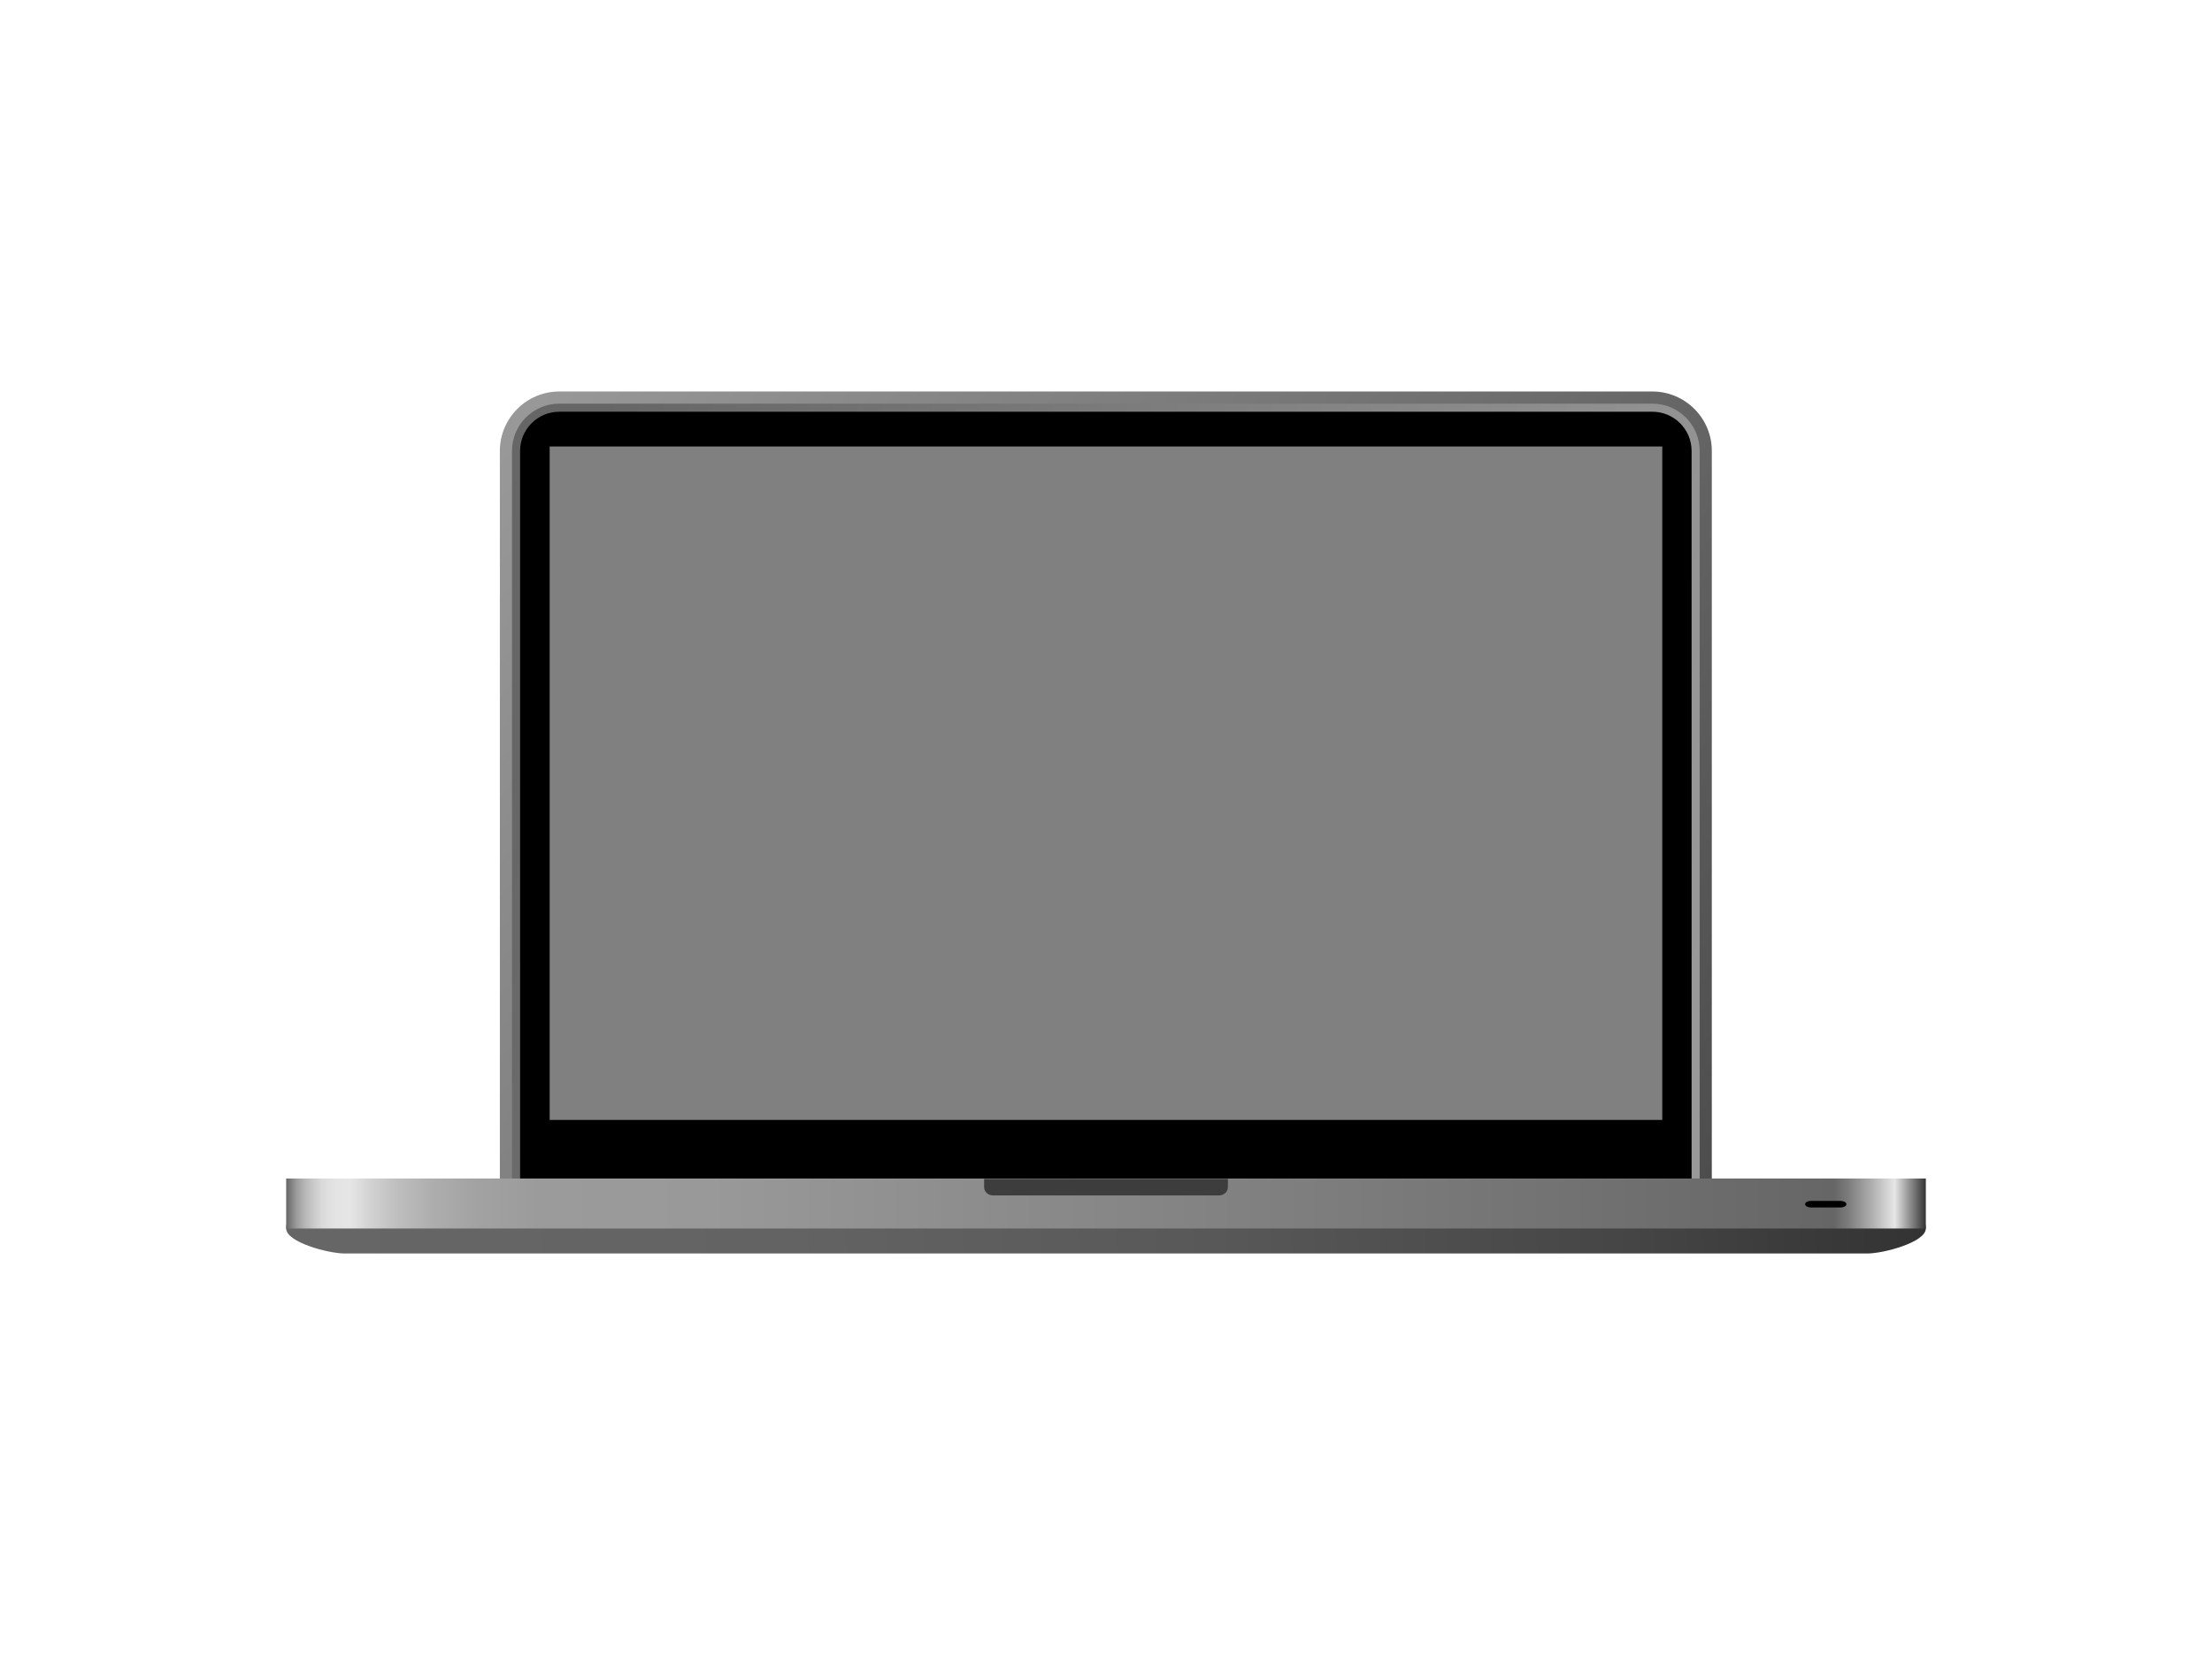
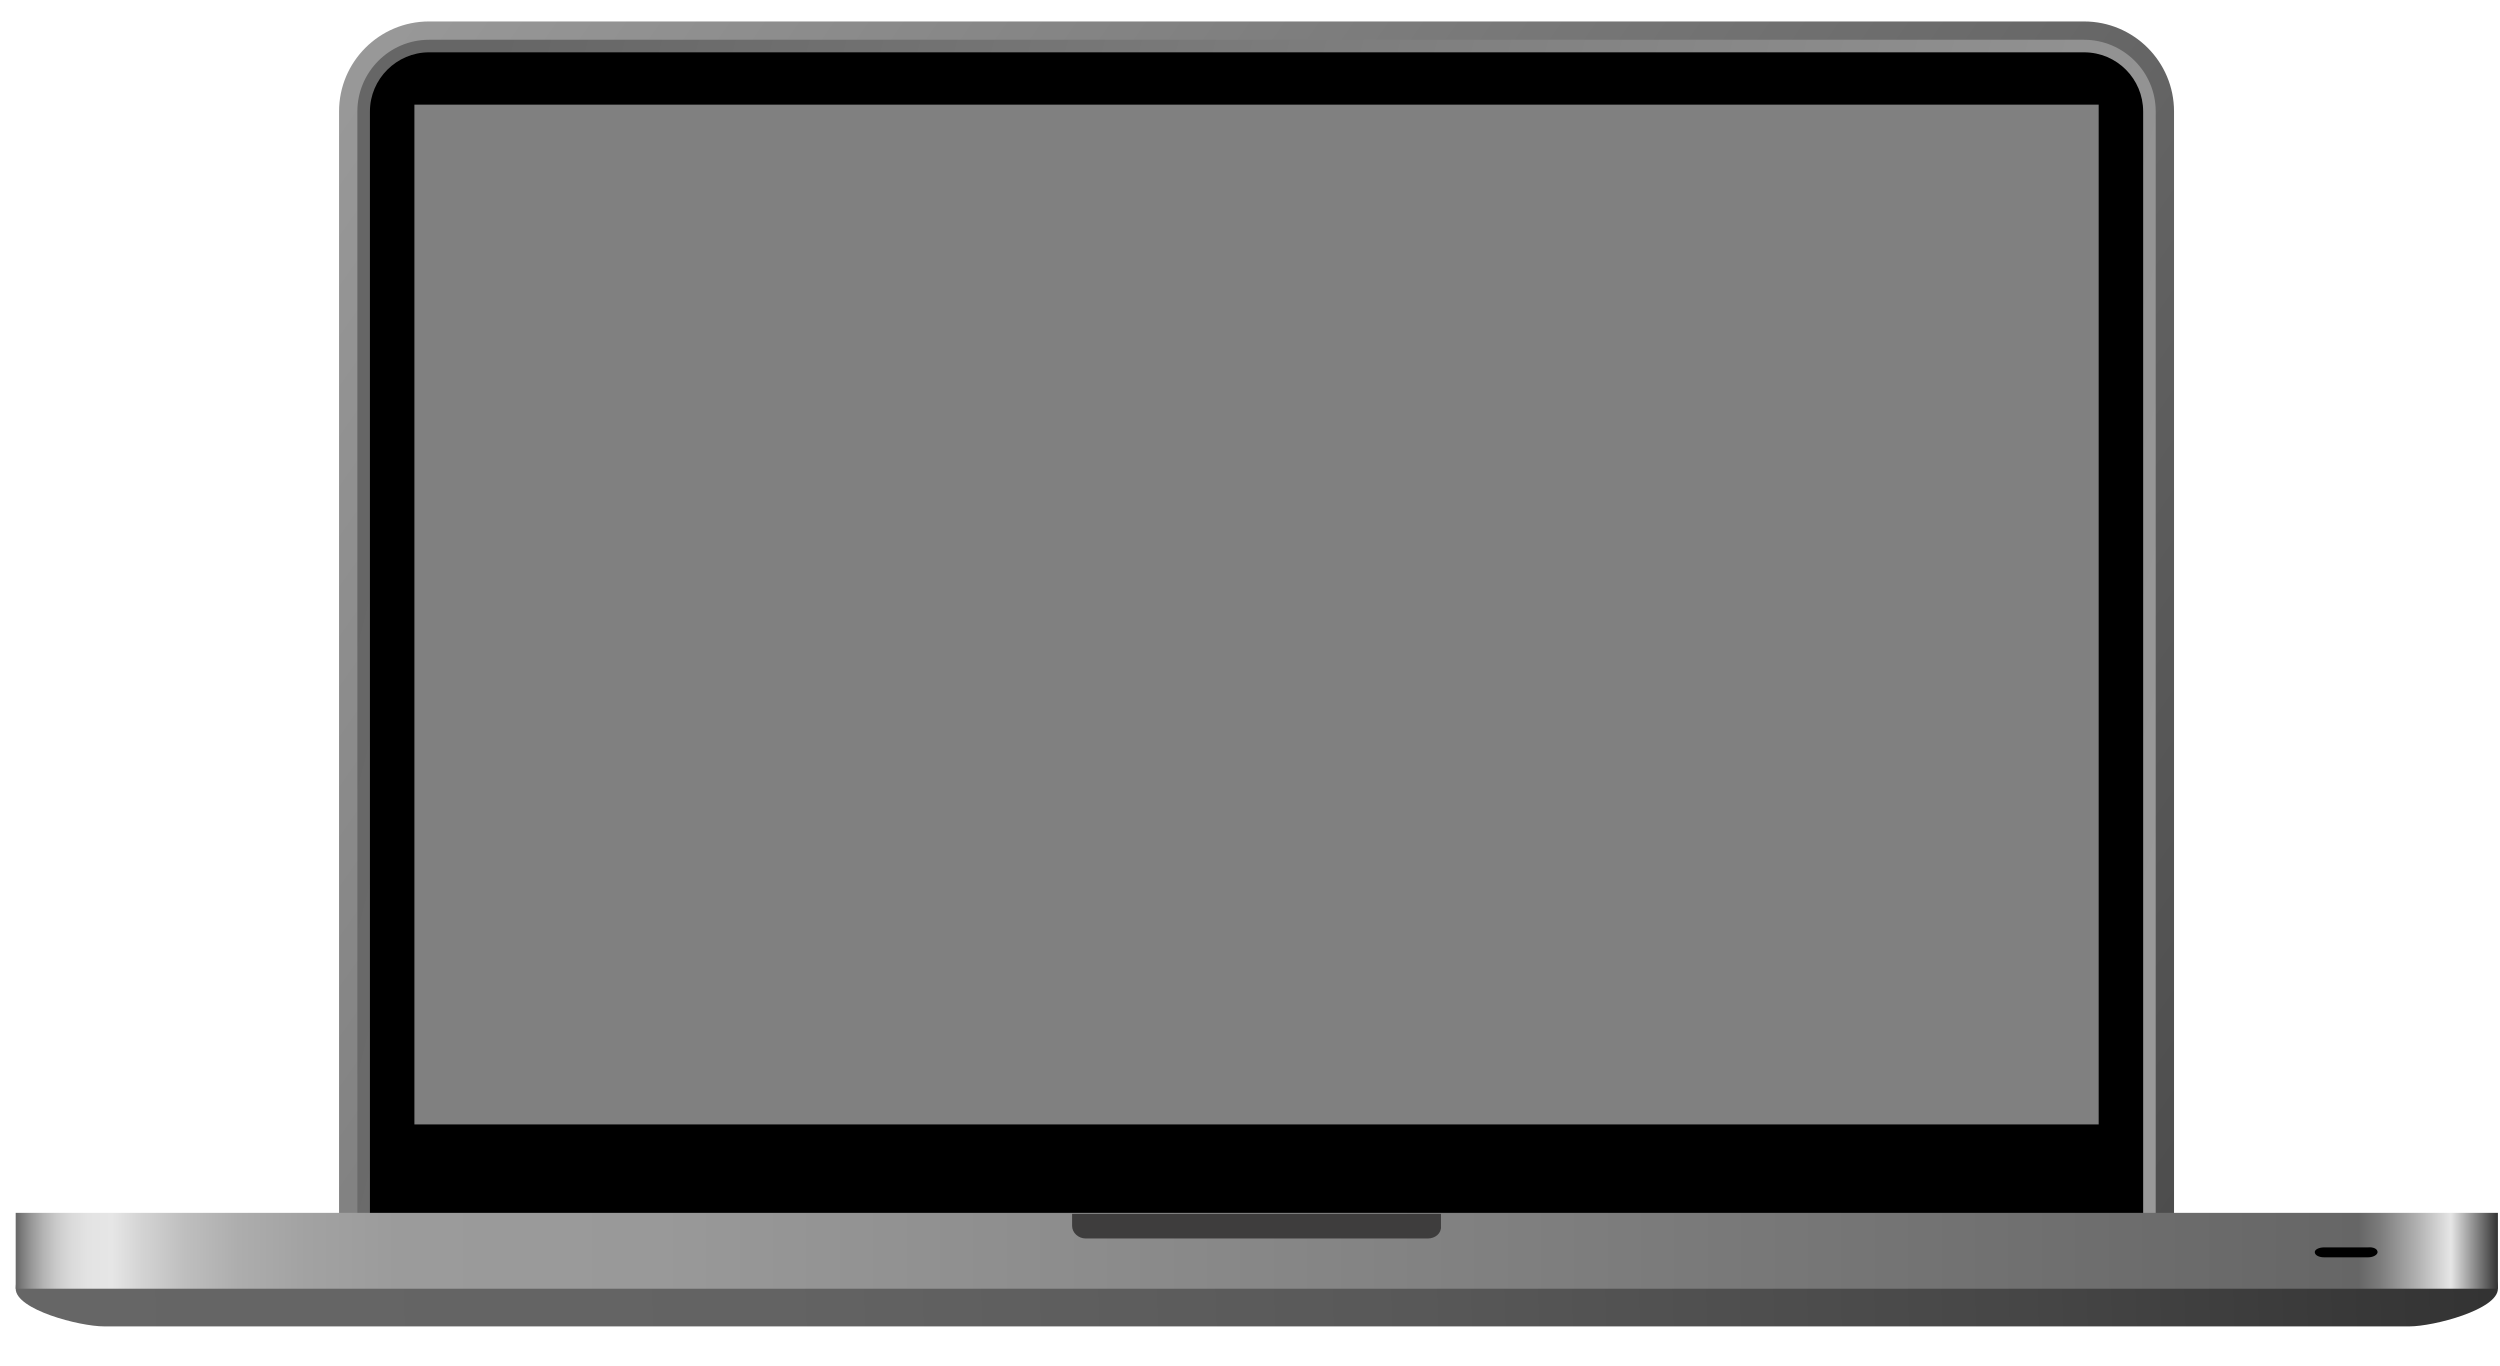
- <svg xmlns="http://www.w3.org/2000/svg" id="Layer_1" version="1.1" xml:space="preserve" viewBox="0 0 640 480" enable-background="new 0 0 640 480" y="0px" x="0px">
-   <linearGradient id="SVGID_1_" y2="352.25" gradientUnits="userSpaceOnUse" y1="116.71" x2="487.74" x1="147.44">
-     <stop stop-color="#999" offset="0" />
-     <stop stop-color="#4D4D4D" offset="1" />
+ <svg xmlns="http://www.w3.org/2000/svg" version="1.1" id="Layer_1" x="0px" y="0px" viewBox="0 0 477.8 260.9" style="enable-background:new 0 0 477.8 260.9;" xml:space="preserve">
+   <style type="text/css">
+ 	.st0{fill:url(#SVGID_1_);}
+ 	.st1{fill:url(#SVGID_00000145747408690859512470000001522250631930970298_);}
+ 	.st2{fill:url(#SVGID_00000078761397851083836010000002681416430099493805_);}
+ 	.st3{fill:url(#SVGID_00000093876181080851769530000001887688910814962860_);}
+ 	.st4{fill:#808080;}
+ 	.st5{fill:#3E3D3D;}
+ </style>
+   <linearGradient id="SVGID_1_" gradientUnits="userSpaceOnUse" x1="67.648" y1="256.156" x2="407.948" y2="20.616" gradientTransform="matrix(1 0 0 -1 0 263.726)">
+     <stop offset="0" style="stop-color:#999999" />
+     <stop offset="1" style="stop-color:#4D4D4D" />
  </linearGradient>
-   <path d="m161.82 352.71c-9.48 0-17.193 3.345-17.193-6.135v-216.11c0-9.48 7.713-17.191 17.193-17.191h316.27c9.479 0 17.19 7.711 17.19 17.191v216.11c0 9.48-7.711 6.135-17.19 6.135h-316.27z" fill="url(#SVGID_1_)" />
-   <linearGradient id="SVGID_2_" y2="195.63" gradientUnits="userSpaceOnUse" y1="282.9" x2="154.16" x1="491.5">
-     <stop stop-color="#999" offset="0" />
-     <stop stop-color="#666" offset="1" />
+   <path class="st0" d="M82,243.6c-9.5,0-17.2,3.3-17.2-6.1V21.3c0-9.5,7.7-17.2,17.2-17.2h316.3c9.5,0,17.2,7.7,17.2,17.2v216.1  c0,9.5-7.7,6.1-17.2,6.1H82z" />
+   <linearGradient id="SVGID_00000018956259732002174250000004887598462055071104_" gradientUnits="userSpaceOnUse" x1="411.705" y1="89.96" x2="74.365" y2="177.23" gradientTransform="matrix(1 0 0 -1 0 263.726)">
+     <stop offset="0" style="stop-color:#999999" />
+     <stop offset="1" style="stop-color:#666666" />
  </linearGradient>
-   <path d="m161.82 360.26c-7.545 0-13.682-6.137-13.682-13.681v-216.11c0-7.544 6.137-13.681 13.682-13.681h316.27c7.544 0 13.679 6.137 13.679 13.681v216.11c0 7.544-6.136 13.681-13.679 13.681h-316.27z" fill="url(#SVGID_2_)" />
-   <path d="m489.43 346.58c0 6.264-5.077 11.34-11.339 11.34h-316.27c-6.264 0-11.342-5.077-11.342-11.34v-216.11c0-6.264 5.078-11.341 11.342-11.341h316.27c6.262 0 11.339 5.077 11.339 11.341v216.11z" />
-   <linearGradient id="SVGID_3_" y2="347.67" gradientUnits="userSpaceOnUse" y1="362.89" x2="555.44" x1="85.97">
-     <stop stop-color="#666" offset="0" />
-     <stop stop-color="#636363" offset=".303" />
-     <stop stop-color="#585858" offset=".565" />
-     <stop stop-color="#464646" offset=".811" />
-     <stop stop-color="#333" offset="1" />
+   <path style="fill:url(#SVGID_00000018956259732002174250000004887598462055071104_);" d="M82,251.1c-7.5,0-13.7-6.1-13.7-13.7V21.3  c0-7.5,6.1-13.7,13.7-13.7h316.3c7.5,0,13.7,6.1,13.7,13.7v216.1c0,7.5-6.1,13.7-13.7,13.7H82z" />
+   <path d="M409.6,237.4c0,6.3-5.1,11.3-11.3,11.3H82c-6.3,0-11.3-5.1-11.3-11.3V21.3C70.7,15.1,75.8,10,82,10h316.3  c6.3,0,11.3,5.1,11.3,11.3V237.4z" />
+   <linearGradient id="SVGID_00000169557699230057634910000004254902410574461108_" gradientUnits="userSpaceOnUse" x1="6.176" y1="9.97" x2="475.646" y2="25.19" gradientTransform="matrix(1 0 0 -1 0 263.726)">
+     <stop offset="0" style="stop-color:#666666" />
+     <stop offset="0.303" style="stop-color:#636363" />
+     <stop offset="0.565" style="stop-color:#585858" />
+     <stop offset="0.811" style="stop-color:#464646" />
+     <stop offset="1" style="stop-color:#333333" />
  </linearGradient>
-   <path d="m557.2 355.44c0 3.996-12.265 7.234-16.943 7.234h-440.52c-4.679 0-16.943-3.238-16.943-7.234 0-3.992 3.792-7.228 8.471-7.228h457.46c4.68 0 8.47 3.24 8.47 7.23z" fill="url(#SVGID_3_)" />
-   <linearGradient id="SVGID_4_" y2="348.21" gradientUnits="userSpaceOnUse" y1="348.21" x2="557.2" x1="82.8">
-     <stop stop-color="#666" offset="0" />
-     <stop stop-color="#777" offset=".002" />
-     <stop stop-color="#999" offset=".006" />
-     <stop stop-color="#B5B5B5" offset=".011" />
-     <stop stop-color="#CBCBCB" offset=".017" />
-     <stop stop-color="#DADADA" offset=".022" />
-     <stop stop-color="#E3E3E3" offset=".029" />
-     <stop stop-color="#E6E6E6" offset=".039" />
-     <stop stop-color="#D4D4D4" offset=".05" />
-     <stop stop-color="#BEBEBE" offset=".068" />
-     <stop stop-color="#ADADAD" offset=".09" />
-     <stop stop-color="#A2A2A2" offset=".117" />
-     <stop stop-color="#9B9B9B" offset=".154" />
-     <stop stop-color="#999" offset=".258" />
-     <stop stop-color="#666" offset=".944" />
-     <stop stop-color="#7A7A7A" offset=".952" />
-     <stop stop-color="#AFAFAF" offset=".967" />
-     <stop stop-color="#E6E6E6" offset=".981" />
-     <stop stop-color="#333" offset="1" />
+   <path style="fill:url(#SVGID_00000169557699230057634910000004254902410574461108_);" d="M477.4,246.3c0,4-12.3,7.2-16.9,7.2H19.9  c-4.7,0-16.9-3.2-16.9-7.2c0-4,3.8-7.2,8.5-7.2h457.5C473.6,239.1,477.4,242.3,477.4,246.3L477.4,246.3z" />
+   <linearGradient id="SVGID_00000031923292035278046850000001467179191774938781_" gradientUnits="userSpaceOnUse" x1="3.006" y1="24.651" x2="477.406" y2="24.651" gradientTransform="matrix(1 0 0 -1 0 263.726)">
+     <stop offset="0" style="stop-color:#666666" />
+     <stop offset="2.000000e-03" style="stop-color:#777777" />
+     <stop offset="6.500000e-03" style="stop-color:#999999" />
+     <stop offset="1.140000e-02" style="stop-color:#B5B5B5" />
+     <stop offset="1.670000e-02" style="stop-color:#CBCBCB" />
+     <stop offset="2.240000e-02" style="stop-color:#DADADA" />
+     <stop offset="2.910000e-02" style="stop-color:#E3E3E3" />
+     <stop offset="3.880000e-02" style="stop-color:#E6E6E6" />
+     <stop offset="5.020000e-02" style="stop-color:#D4D4D4" />
+     <stop offset="6.840000e-02" style="stop-color:#BEBEBE" />
+     <stop offset="8.989999e-02" style="stop-color:#ADADAD" />
+     <stop offset="0.117" style="stop-color:#A2A2A2" />
+     <stop offset="0.154" style="stop-color:#9B9B9B" />
+     <stop offset="0.258" style="stop-color:#999999" />
+     <stop offset="0.944" style="stop-color:#666666" />
+     <stop offset="0.952" style="stop-color:#7A7A7A" />
+     <stop offset="0.967" style="stop-color:#AFAFAF" />
+     <stop offset="0.981" style="stop-color:#E6E6E6" />
+     <stop offset="1" style="stop-color:#333333" />
  </linearGradient>
-   <rect y="340.98" x="82.8" fill="url(#SVGID_4_)" width="474.4" height="14.464" />
-   <rect y="129.18" x="159.04" fill="#808080" width="321.91" height="194.85" />
-   <path d="m534.22 348.41c0 0.524-0.786 0.951-1.758 0.951h-8.438c-0.972 0-1.757-0.427-1.757-0.951 0-0.526 0.785-0.949 1.757-0.949h8.438c0.97 0 1.76 0.42 1.76 0.95z" />
-   <path d="m352.72 345.87h-65.431c-1.408 0-2.551-1.065-2.551-2.378v-2.38h70.532v2.38c0 1.31-1.15 2.38-2.55 2.38z" fill="#3E3D3D" />
+   <rect x="3" y="231.8" style="fill:url(#SVGID_00000031923292035278046850000001467179191774938781_);" width="474.4" height="14.5" />
+   <rect x="79.2" y="20" class="st4" width="321.9" height="194.9" />
+   <path d="M454.4,239.3c0,0.5-0.8,1-1.8,1h-8.4c-1,0-1.8-0.4-1.8-1c0-0.5,0.8-0.9,1.8-0.9h8.4C453.6,238.3,454.4,238.7,454.4,239.3  L454.4,239.3z" />
+   <path class="st5" d="M272.9,236.7h-65.4c-1.4,0-2.6-1.1-2.6-2.4V232h70.5v2.4C275.5,235.7,274.3,236.7,272.9,236.7L272.9,236.7z" />
</svg>
